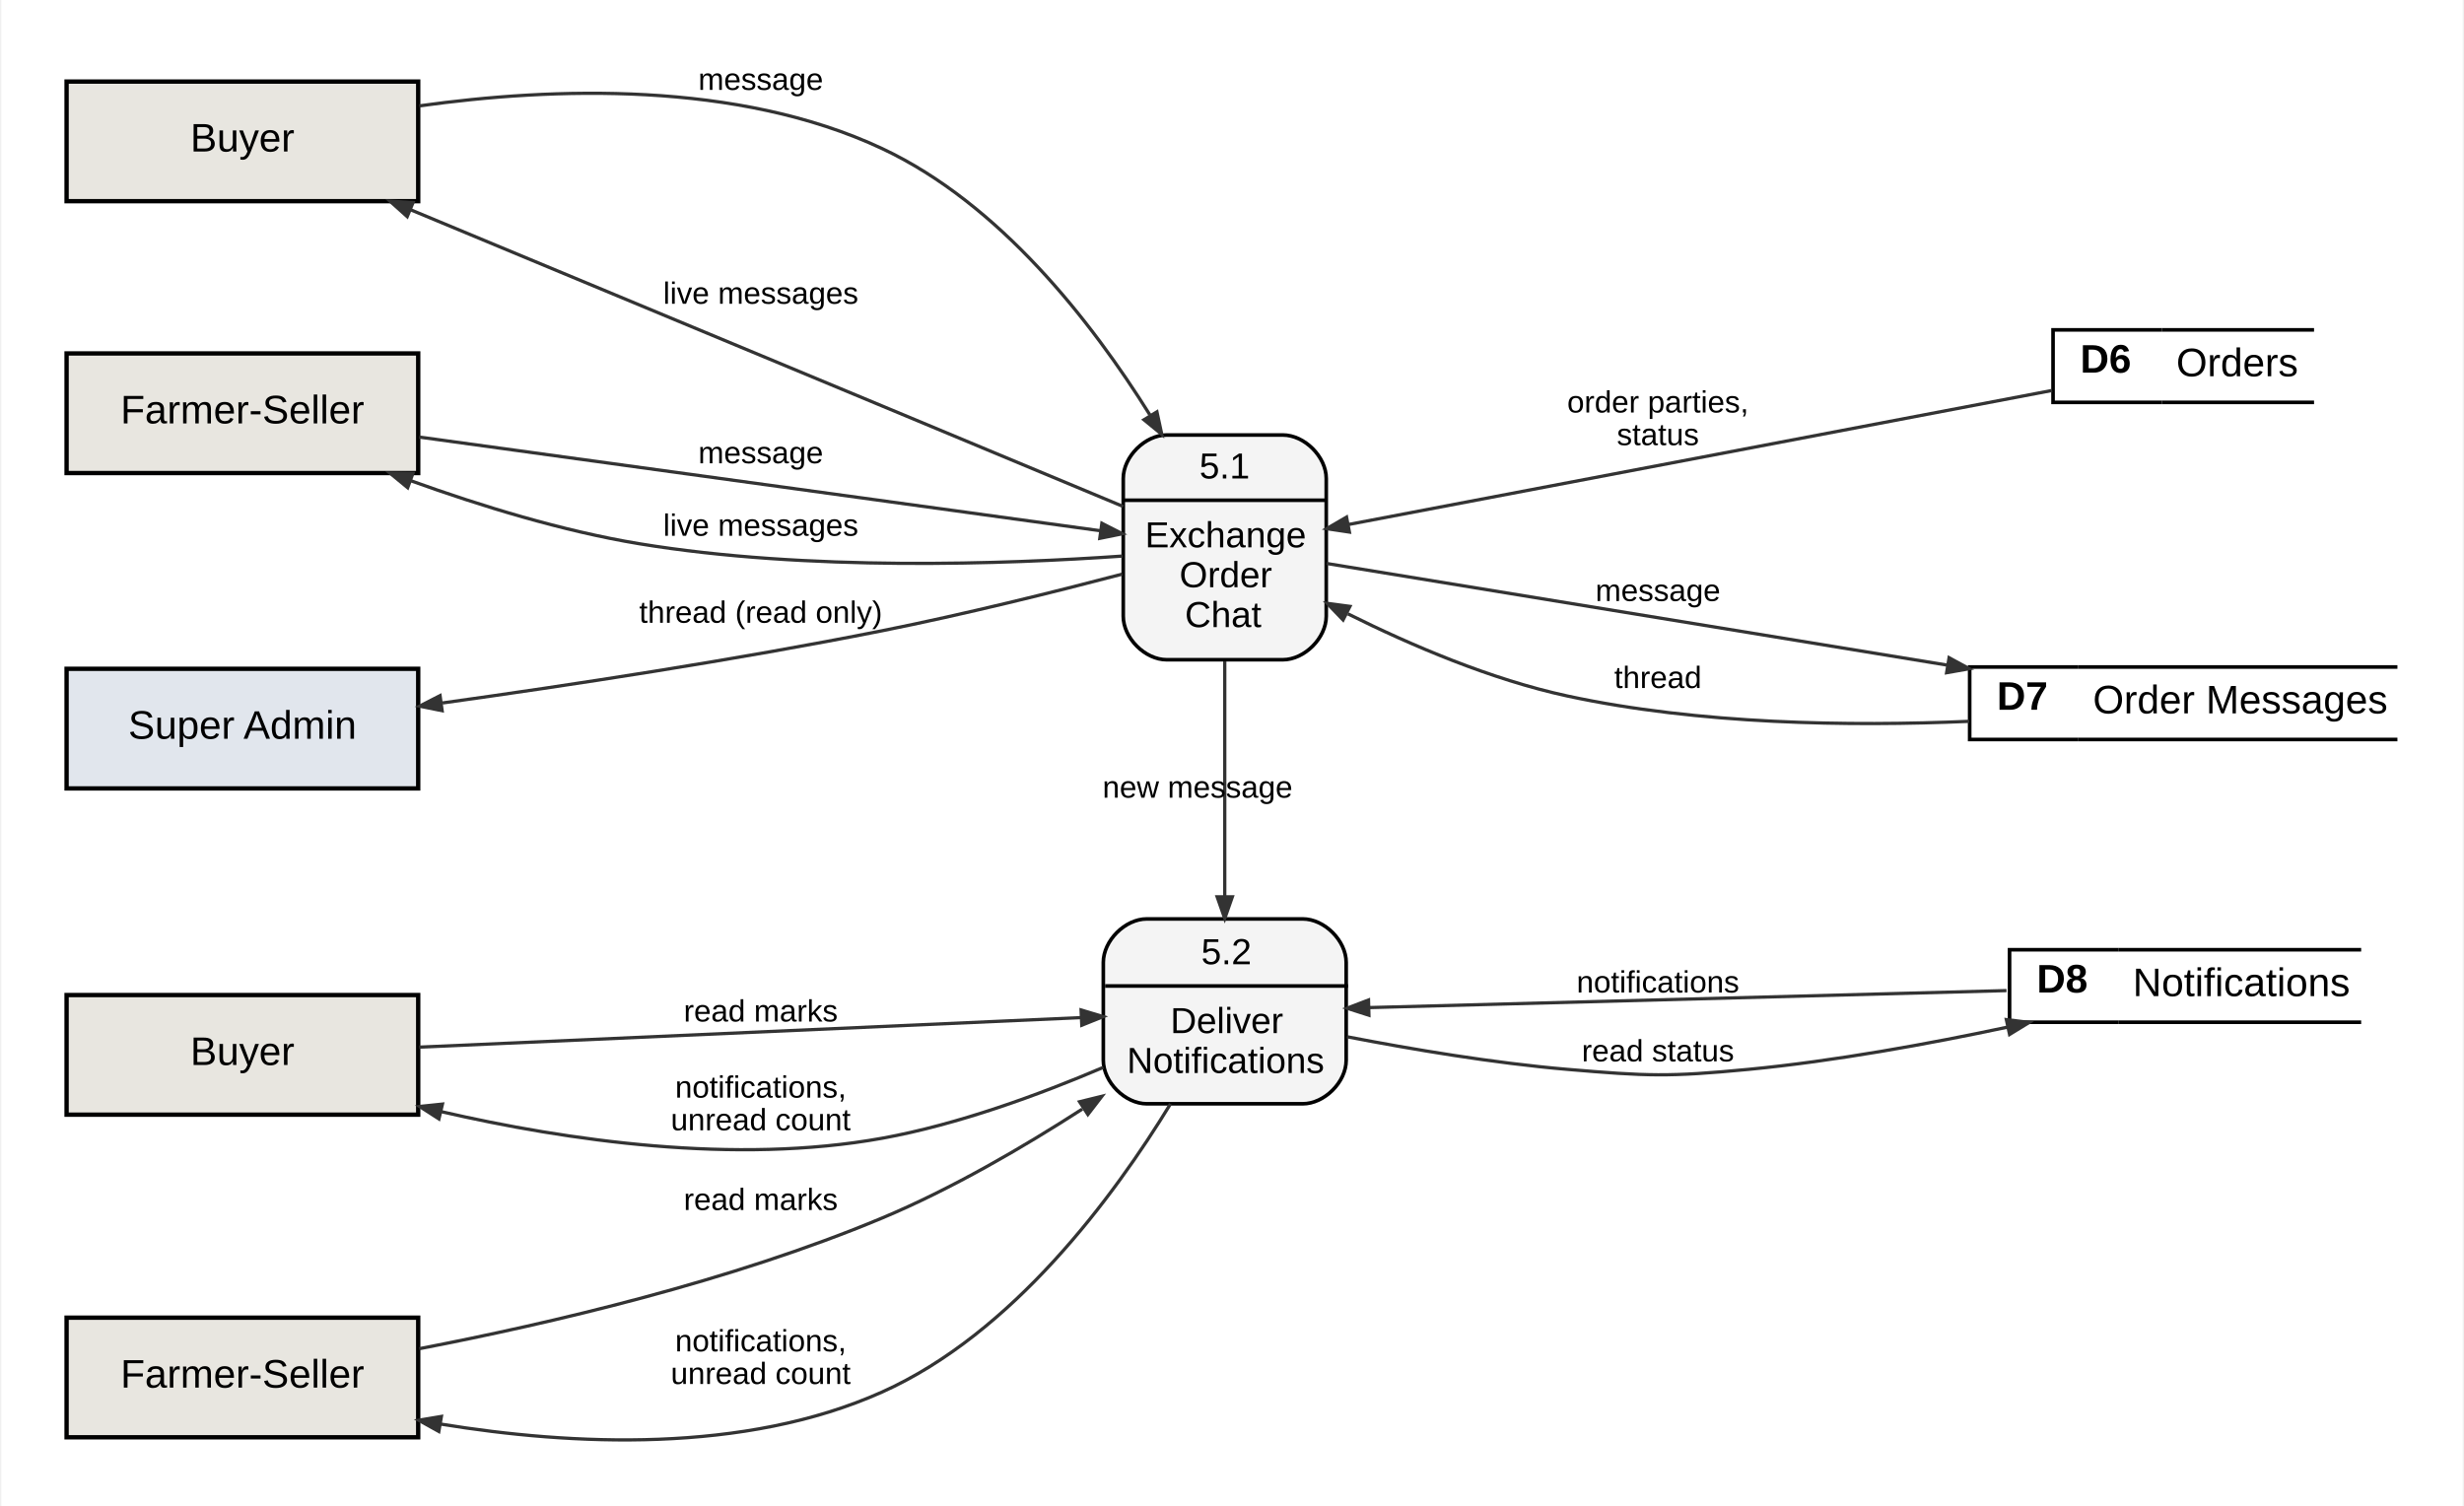
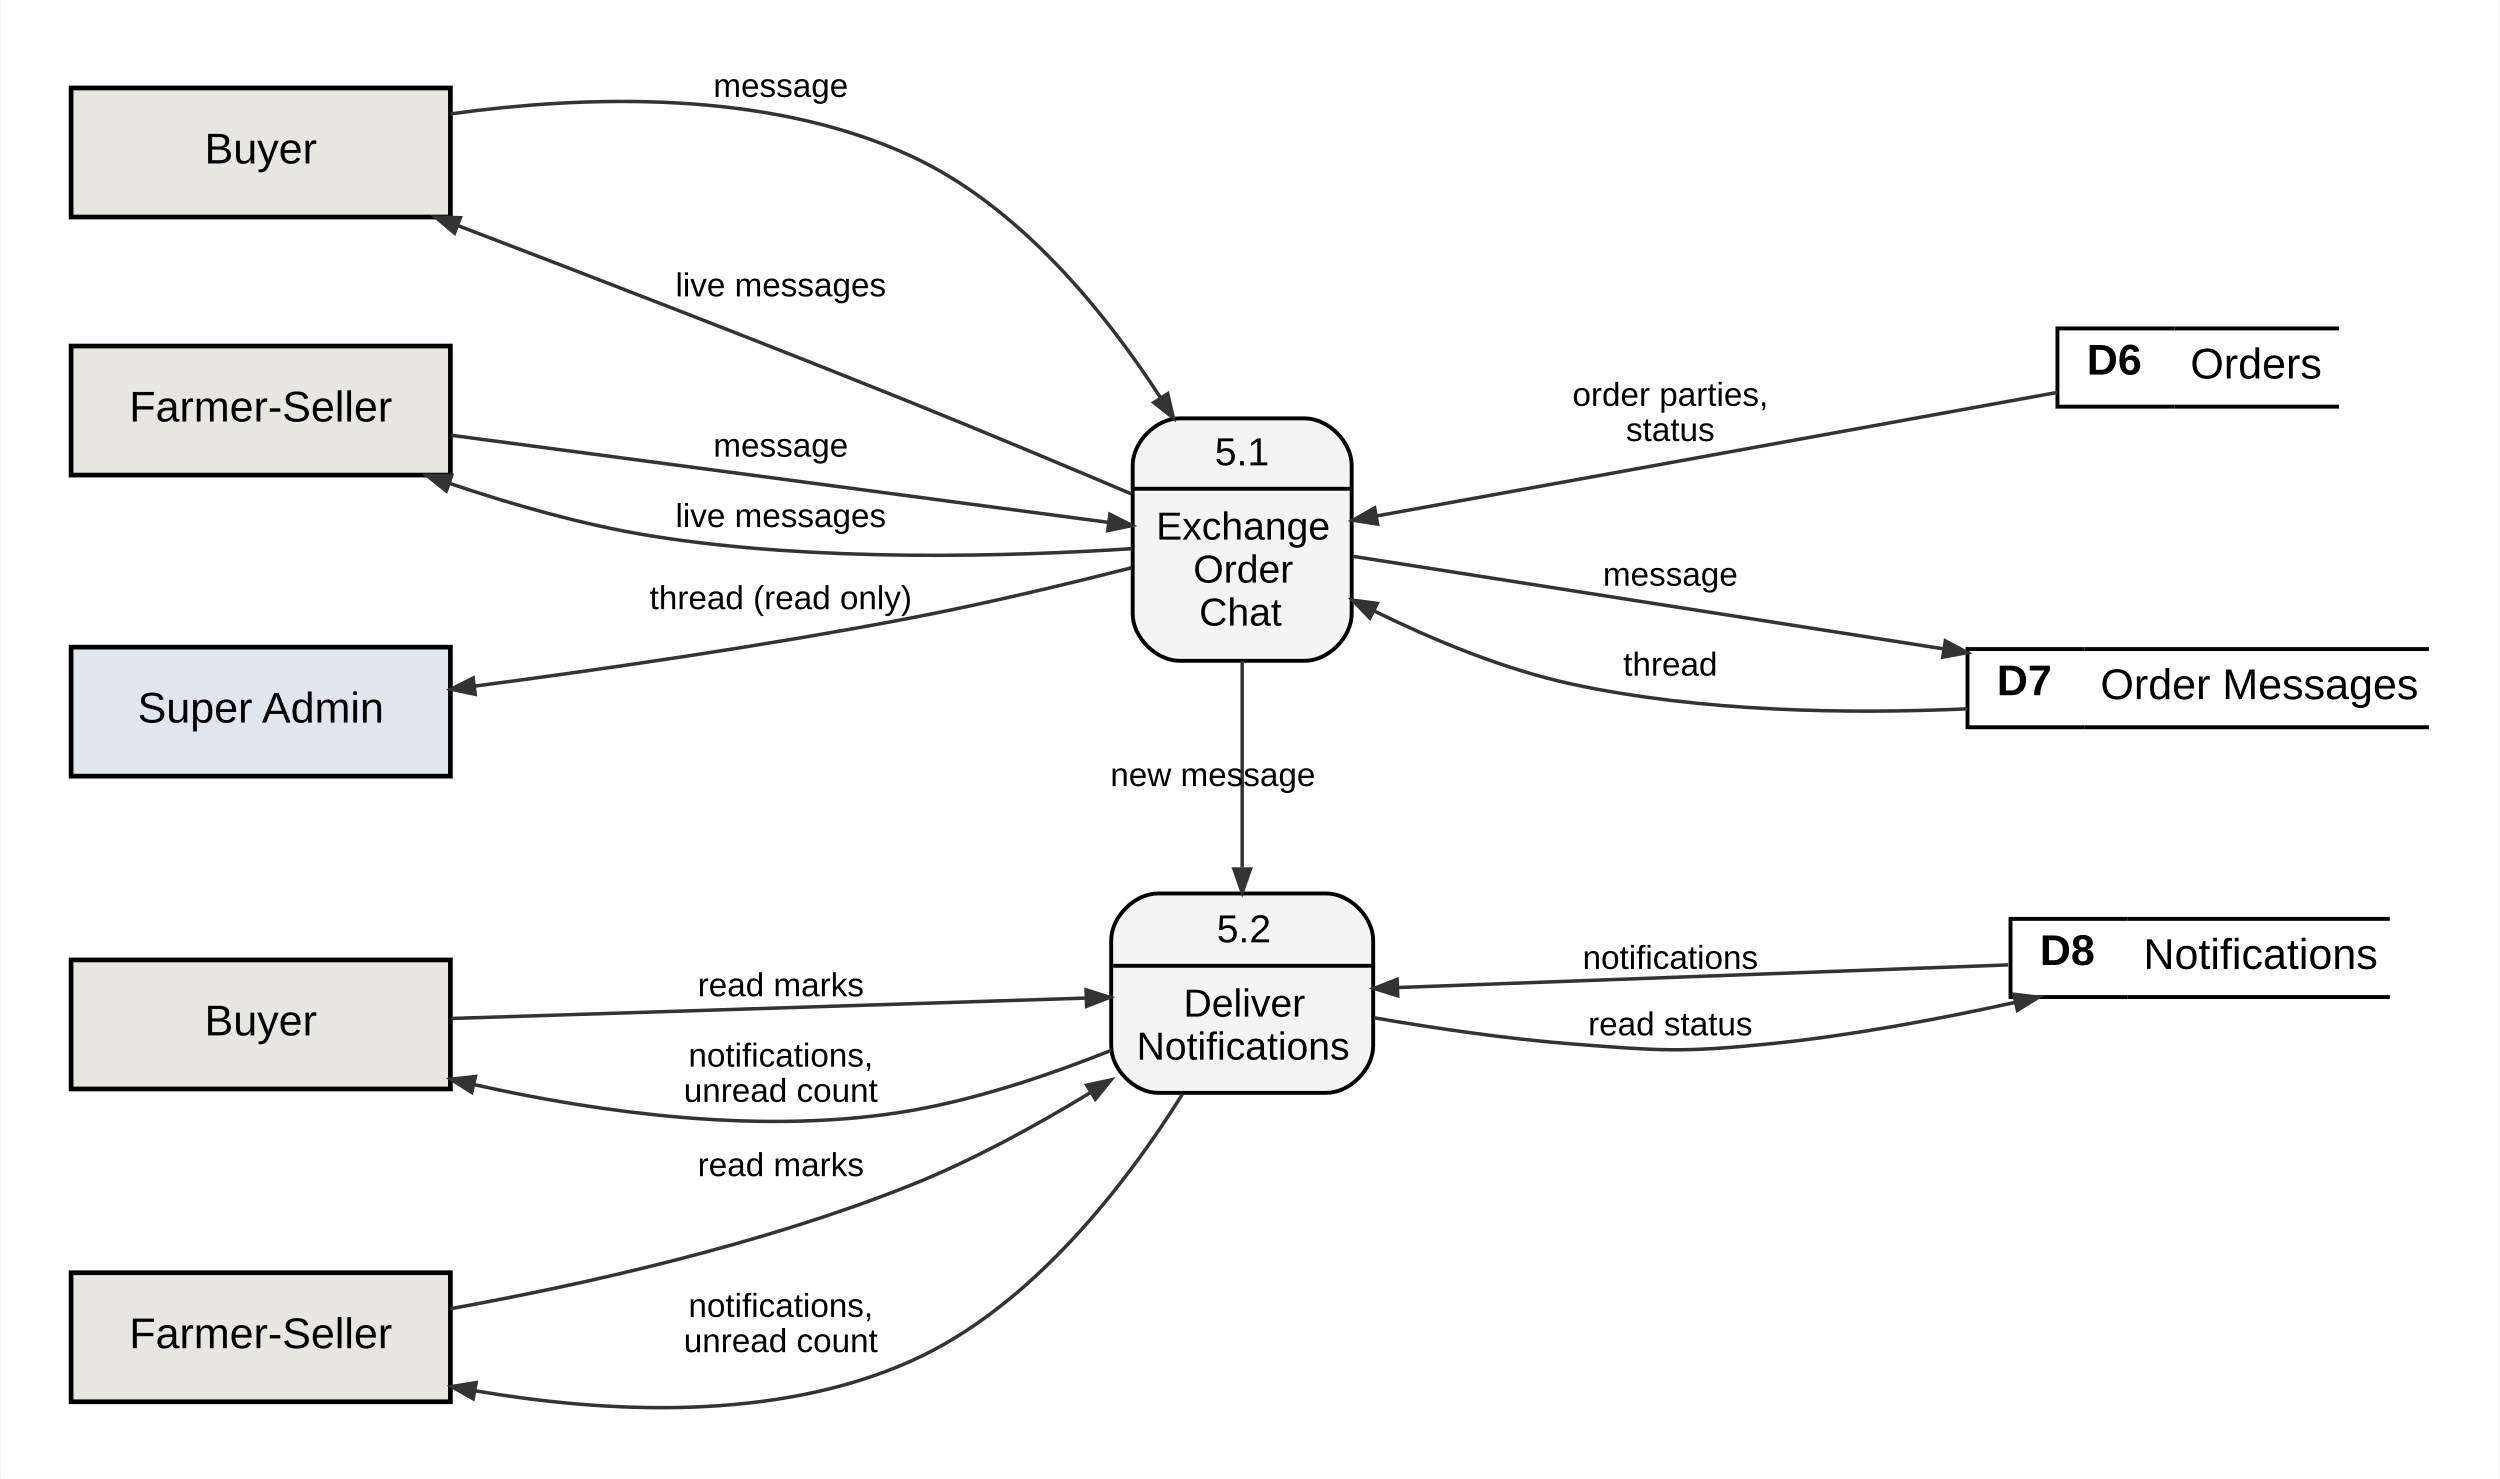
- <svg xmlns="http://www.w3.org/2000/svg" width="679pt" height="415pt" viewBox="0.00 0.00 679.00 415.45">
-   <g id="graph0" class="graph" transform="scale(1 1) rotate(0) translate(18 397.45)">
-     <line x1="86.00" y1="-341.95" x2="97.00" y2="-352.95" stroke="black" stroke-width="1.2" />
-     <line x1="86.00" y1="-266.95" x2="97.00" y2="-277.95" stroke="black" stroke-width="1.2" />
-     <line x1="86.00" y1="-89.95" x2="97.00" y2="-100.95" stroke="black" stroke-width="1.2" />
-     <line x1="86.00" y1="-0.95" x2="97.00" y2="-11.95" stroke="black" stroke-width="1.2" />
-     <polygon fill="white" stroke="transparent" points="-18,18 -18,-397.45 661,-397.45 661,18 -18,18" />
+ <svg xmlns="http://www.w3.org/2000/svg" width="639pt" height="378pt" viewBox="0.00 0.00 639.00 378.22">
+   <g id="graph0" class="graph" transform="scale(1 1) rotate(0) translate(18 360.22)">
+     <line x1="86.00" y1="-304.72" x2="97.00" y2="-315.72" stroke="black" stroke-width="1.2" />
+     <line x1="86.00" y1="-238.72" x2="97.00" y2="-249.72" stroke="black" stroke-width="1.2" />
+     <line x1="86.00" y1="-81.72" x2="97.00" y2="-92.72" stroke="black" stroke-width="1.2" />
+     <line x1="86.00" y1="-1.72" x2="97.00" y2="-12.72" stroke="black" stroke-width="1.2" />
+     <polygon fill="white" stroke="transparent" points="-18,18 -18,-360.22 621,-360.22 621,18 -18,18" />
    <g id="node1" class="node">
-       <path fill="#f4f4f4" stroke="transparent" d="M303.5,-215.45C303.5,-215.45 335.5,-215.45 335.5,-215.45 341.5,-215.45 347.5,-221.45 347.5,-227.45 347.5,-227.45 347.5,-265.45 347.5,-265.45 347.5,-271.45 341.5,-277.45 335.5,-277.45 335.5,-277.45 303.5,-277.45 303.5,-277.45 297.5,-277.45 291.5,-271.45 291.5,-265.45 291.5,-265.45 291.5,-227.45 291.5,-227.45 291.5,-221.45 297.5,-215.45 303.5,-215.45" />
-       <text text-anchor="start" x="312.5" y="-265.45" font-family="Liberation Sans" font-size="10.00">5.1</text>
-       <text text-anchor="start" x="297.5" y="-246.45" font-family="Liberation Sans" font-size="10.00">Exchange</text>
-       <text text-anchor="start" x="307" y="-235.45" font-family="Liberation Sans" font-size="10.00">Order</text>
-       <text text-anchor="start" x="308.5" y="-224.45" font-family="Liberation Sans" font-size="10.00">Chat</text>
-       <polygon fill="black" stroke="black" points="291.5,-259.45 291.5,-259.45 347.5,-259.45 347.5,-259.45 291.5,-259.45" />
-       <path fill="none" stroke="black" d="M303.5,-215.45C303.5,-215.45 335.5,-215.45 335.5,-215.45 341.5,-215.45 347.5,-221.45 347.5,-227.45 347.5,-227.45 347.5,-265.45 347.5,-265.45 347.5,-271.45 341.5,-277.45 335.5,-277.45 335.5,-277.45 303.5,-277.45 303.5,-277.45 297.5,-277.45 291.5,-271.45 291.5,-265.45 291.5,-265.45 291.5,-227.45 291.5,-227.45 291.5,-221.45 297.5,-215.45 303.5,-215.45" />
+       <path fill="#f4f4f4" stroke="transparent" d="M283.5,-191.22C283.5,-191.22 315.5,-191.22 315.5,-191.22 321.5,-191.22 327.5,-197.22 327.5,-203.22 327.5,-203.22 327.5,-241.22 327.5,-241.22 327.5,-247.22 321.5,-253.22 315.5,-253.22 315.5,-253.22 283.5,-253.22 283.5,-253.22 277.5,-253.22 271.5,-247.22 271.5,-241.22 271.5,-241.22 271.5,-203.22 271.5,-203.22 271.5,-197.22 277.5,-191.22 283.5,-191.22" />
+       <text text-anchor="start" x="292.5" y="-241.22" font-family="Liberation Sans" font-size="10.00">5.1</text>
+       <text text-anchor="start" x="277.5" y="-222.22" font-family="Liberation Sans" font-size="10.00">Exchange</text>
+       <text text-anchor="start" x="287" y="-211.22" font-family="Liberation Sans" font-size="10.00">Order</text>
+       <text text-anchor="start" x="288.5" y="-200.22" font-family="Liberation Sans" font-size="10.00">Chat</text>
+       <polygon fill="black" stroke="black" points="271.5,-235.22 271.5,-235.22 327.5,-235.22 327.5,-235.22 271.5,-235.22" />
+       <path fill="none" stroke="black" d="M283.5,-191.22C283.5,-191.22 315.5,-191.22 315.5,-191.22 321.5,-191.22 327.5,-197.22 327.5,-203.22 327.5,-203.22 327.5,-241.22 327.5,-241.22 327.5,-247.22 321.5,-253.22 315.5,-253.22 315.5,-253.22 283.5,-253.22 283.5,-253.22 277.5,-253.22 271.5,-247.22 271.5,-241.22 271.5,-241.22 271.5,-203.22 271.5,-203.22 271.5,-197.22 277.5,-191.22 283.5,-191.22" />
    </g>
    <g id="node4" class="node">
-       <polyline fill="none" stroke="black" points="578,-306.45 548,-306.45 548,-286.45 578,-286.45 " />
-       <text text-anchor="start" x="555.5" y="-294.65" font-family="Liberation Sans" font-weight="bold" font-size="11.00">D6</text>
-       <polyline fill="none" stroke="black" points="578,-286.45 620,-286.45 " />
-       <polyline fill="none" stroke="black" points="620,-306.45 578,-306.45 " />
-       <text text-anchor="start" x="582" y="-293.65" font-family="Liberation Sans" font-size="11.00">Orders</text>
+       <polyline fill="none" stroke="black" points="538,-276.22 508,-276.22 508,-256.22 538,-256.22 " />
+       <text text-anchor="start" x="515.5" y="-264.42" font-family="Liberation Sans" font-weight="bold" font-size="11.00">D6</text>
+       <polyline fill="none" stroke="black" points="538,-256.22 580,-256.22 " />
+       <polyline fill="none" stroke="black" points="580,-276.22 538,-276.22 " />
+       <text text-anchor="start" x="542" y="-263.42" font-family="Liberation Sans" font-size="11.00">Orders</text>
    </g>
    <g id="edge3" class="edge">
-       <path fill="none" stroke="#333333" stroke-width="0.9" d="M353.74,-252.78C403.48,-262.26 496.87,-280.04 547.75,-289.74" />
-       <polygon fill="#333333" stroke="#333333" stroke-width="0.9" points="353.89,-250.67 347.6,-251.61 353.1,-254.8 353.89,-250.67" />
-       <text text-anchor="middle" x="439" y="-283.65" font-family="Liberation Sans" font-size="8.50">order parties,</text>
-       <text text-anchor="middle" x="439" y="-274.65" font-family="Liberation Sans" font-size="8.50">status</text>
+       <path fill="none" stroke="#333333" stroke-width="0.9" d="M333.78,-228.25C379.49,-236.55 461.32,-251.4 507.94,-259.86" />
+       <polygon fill="#333333" stroke="#333333" stroke-width="0.9" points="334.12,-226.18 327.85,-227.18 333.38,-230.32 334.12,-226.18" />
+       <text text-anchor="middle" x="409" y="-256.42" font-family="Liberation Sans" font-size="8.50">order parties,</text>
+       <text text-anchor="middle" x="409" y="-247.42" font-family="Liberation Sans" font-size="8.50">status</text>
    </g>
    <g id="node5" class="node">
-       <polyline fill="none" stroke="black" points="555,-213.45 525,-213.45 525,-193.45 555,-193.45 " />
-       <text text-anchor="start" x="532.5" y="-201.65" font-family="Liberation Sans" font-weight="bold" font-size="11.00">D7</text>
-       <polyline fill="none" stroke="black" points="555,-193.45 643,-193.45 " />
-       <polyline fill="none" stroke="black" points="643,-213.45 555,-213.45 " />
-       <text text-anchor="start" x="559" y="-200.65" font-family="Liberation Sans" font-size="11.00">Order Messages</text>
+       <polyline fill="none" stroke="black" points="515,-194.22 485,-194.22 485,-174.22 515,-174.22 " />
+       <text text-anchor="start" x="492.5" y="-182.42" font-family="Liberation Sans" font-weight="bold" font-size="11.00">D7</text>
+       <polyline fill="none" stroke="black" points="515,-174.22 603,-174.22 " />
+       <polyline fill="none" stroke="black" points="603,-194.22 515,-194.22 " />
+       <text text-anchor="start" x="519" y="-181.42" font-family="Liberation Sans" font-size="11.00">Order Messages</text>
    </g>
    <g id="edge4" class="edge">
-       <path fill="none" stroke="#333333" stroke-width="0.9" d="M347.6,-242.01C387.65,-235.45 463.8,-222.98 518.66,-213.99" />
-       <polygon fill="#333333" stroke="#333333" stroke-width="0.9" points="519.32,-216.01 524.9,-212.97 518.64,-211.87 519.32,-216.01" />
-       <text text-anchor="middle" x="439" y="-231.65" font-family="Liberation Sans" font-size="8.50">message</text>
+       <path fill="none" stroke="#333333" stroke-width="0.9" d="M327.85,-217.93C364.2,-212.24 429.55,-201.99 478.73,-194.29" />
+       <polygon fill="#333333" stroke="#333333" stroke-width="0.9" points="479.34,-196.32 484.95,-193.31 478.69,-192.17 479.34,-196.32" />
+       <text text-anchor="middle" x="409" y="-210.42" font-family="Liberation Sans" font-size="8.50">message</text>
    </g>
    <g id="edge5" class="edge">
-       <path fill="none" stroke="#333333" stroke-width="0.9" d="M353.47,-228.11C370.9,-219.43 392.99,-209.99 414,-205.45 450.28,-197.62 491.97,-197.04 524.87,-198.46" />
-       <polygon fill="#333333" stroke="#333333" stroke-width="0.9" points="352.14,-226.43 347.74,-231.01 354.04,-230.17 352.14,-226.43" />
-       <text text-anchor="middle" x="439" y="-207.65" font-family="Liberation Sans" font-size="8.50">thread</text>
+       <path fill="none" stroke="#333333" stroke-width="0.9" d="M333.11,-204.03C348.13,-196.65 366.47,-188.99 384,-185.22 416.93,-178.14 454.58,-177.58 484.98,-178.94" />
+       <polygon fill="#333333" stroke="#333333" stroke-width="0.9" points="332.16,-202.15 327.74,-206.72 334.05,-205.91 332.16,-202.15" />
+       <text text-anchor="middle" x="409" y="-187.42" font-family="Liberation Sans" font-size="8.50">thread</text>
    </g>
    <g id="node7" class="node">
-       <path fill="#f4f4f4" stroke="transparent" d="M298,-92.95C298,-92.95 341,-92.95 341,-92.95 347,-92.95 353,-98.95 353,-104.95 353,-104.95 353,-131.95 353,-131.95 353,-137.95 347,-143.95 341,-143.95 341,-143.95 298,-143.95 298,-143.95 292,-143.95 286,-137.95 286,-131.95 286,-131.95 286,-104.95 286,-104.95 286,-98.95 292,-92.95 298,-92.95" />
-       <text text-anchor="start" x="313" y="-131.45" font-family="Liberation Sans" font-size="10.00">5.2</text>
-       <text text-anchor="start" x="304.5" y="-112.45" font-family="Liberation Sans" font-size="10.00">Deliver</text>
-       <text text-anchor="start" x="292.5" y="-101.45" font-family="Liberation Sans" font-size="10.00">Notifications</text>
-       <polygon fill="black" stroke="black" points="286.5,-125.45 286.5,-125.45 353.5,-125.45 353.5,-125.45 286.5,-125.45" />
-       <path fill="none" stroke="black" d="M298,-92.95C298,-92.95 341,-92.95 341,-92.95 347,-92.95 353,-98.95 353,-104.95 353,-104.95 353,-131.95 353,-131.95 353,-137.95 347,-143.95 341,-143.95 341,-143.95 298,-143.95 298,-143.95 292,-143.95 286,-137.95 286,-131.95 286,-131.95 286,-104.95 286,-104.95 286,-98.95 292,-92.95 298,-92.95" />
+       <path fill="#f4f4f4" stroke="transparent" d="M278,-80.72C278,-80.72 321,-80.72 321,-80.72 327,-80.72 333,-86.72 333,-92.72 333,-92.72 333,-119.72 333,-119.72 333,-125.72 327,-131.72 321,-131.72 321,-131.72 278,-131.72 278,-131.72 272,-131.72 266,-125.72 266,-119.72 266,-119.72 266,-92.72 266,-92.72 266,-86.72 272,-80.72 278,-80.72" />
+       <text text-anchor="start" x="293" y="-119.22" font-family="Liberation Sans" font-size="10.00">5.2</text>
+       <text text-anchor="start" x="284.5" y="-100.22" font-family="Liberation Sans" font-size="10.00">Deliver</text>
+       <text text-anchor="start" x="272.5" y="-89.22" font-family="Liberation Sans" font-size="10.00">Notifications</text>
+       <polygon fill="black" stroke="black" points="266.5,-113.22 266.5,-113.22 333.5,-113.22 333.5,-113.22 266.5,-113.22" />
+       <path fill="none" stroke="black" d="M278,-80.72C278,-80.72 321,-80.72 321,-80.72 327,-80.72 333,-86.72 333,-92.72 333,-92.72 333,-119.72 333,-119.72 333,-125.72 327,-131.72 321,-131.72 321,-131.72 278,-131.72 278,-131.72 272,-131.72 266,-125.72 266,-119.72 266,-119.72 266,-92.72 266,-92.72 266,-86.72 272,-80.72 278,-80.72" />
    </g>
    <g id="edge9" class="edge">
-       <path fill="none" stroke="#333333" stroke-width="0.9" d="M319.5,-215.01C319.5,-195.32 319.5,-170.02 319.5,-150.25" />
-       <polygon fill="#333333" stroke="#333333" stroke-width="0.9" points="321.6,-150.05 319.5,-144.05 317.4,-150.05 321.6,-150.05" />
-       <text text-anchor="middle" x="312" y="-177.4" font-family="Liberation Sans" font-size="8.50">new message</text>
+       <path fill="none" stroke="#333333" stroke-width="0.9" d="M299.5,-191.18C299.5,-174.84 299.5,-154.83 299.5,-138.33" />
+       <polygon fill="#333333" stroke="#333333" stroke-width="0.9" points="301.6,-137.96 299.5,-131.96 297.4,-137.96 301.6,-137.96" />
+       <text text-anchor="middle" x="292" y="-159.17" font-family="Liberation Sans" font-size="8.50">new message</text>
    </g>
    <g id="node2" class="node">
-       <polygon fill="#e8e6e0" stroke="black" stroke-width="1.2" points="97,-374.95 0,-374.95 0,-341.95 97,-341.95 97,-374.95" />
-       <text text-anchor="middle" x="48.5" y="-355.65" font-family="Liberation Sans" font-size="11.00">Buyer</text>
+       <polygon fill="#e8e6e0" stroke="black" stroke-width="1.2" points="97,-337.72 0,-337.72 0,-304.72 97,-304.72 97,-337.72" />
+       <text text-anchor="middle" x="48.5" y="-318.42" font-family="Liberation Sans" font-size="11.00">Buyer</text>
    </g>
    <g id="edge1" class="edge">
-       <path fill="none" stroke="#333333" stroke-width="0.9" d="M97.31,-368.24C134.01,-373.37 185,-375.22 225,-356.45 257.41,-341.24 282.76,-308.76 298.84,-283.01" />
-       <polygon fill="#333333" stroke="#333333" stroke-width="0.9" points="300.79,-283.84 302.13,-277.63 297.21,-281.65 300.79,-283.84" />
-       <text text-anchor="middle" x="191.5" y="-372.65" font-family="Liberation Sans" font-size="8.50">message</text>
+       <path fill="none" stroke="#333333" stroke-width="0.9" d="M97.09,-331.09C131.46,-335.87 178.14,-337.37 215,-320.22 242.39,-307.47 264.14,-280.86 278.56,-258.59" />
+       <polygon fill="#333333" stroke="#333333" stroke-width="0.9" points="280.46,-259.52 281.89,-253.32 276.91,-257.27 280.46,-259.52" />
+       <text text-anchor="middle" x="181.5" y="-335.42" font-family="Liberation Sans" font-size="8.50">message</text>
    </g>
    <g id="edge6" class="edge">
-       <path fill="none" stroke="#333333" stroke-width="0.9" d="M94.79,-339.63C130.23,-324.89 180.76,-303.88 225,-285.45 247.41,-276.12 272.83,-265.51 291.5,-257.72" />
-       <polygon fill="#333333" stroke="#333333" stroke-width="0.9" points="93.97,-337.69 89.23,-341.94 95.58,-341.57 93.97,-337.69" />
-       <text text-anchor="middle" x="191.5" y="-313.65" font-family="Liberation Sans" font-size="8.50">live messages</text>
+       <path fill="none" stroke="#333333" stroke-width="0.9" d="M98.79,-302.57C131.78,-289.99 176.1,-272.89 215,-257.22 233.81,-249.64 254.86,-240.81 271.13,-233.92" />
+       <polygon fill="#333333" stroke="#333333" stroke-width="0.9" points="98.05,-300.6 93.19,-304.7 99.54,-304.53 98.05,-300.6" />
+       <text text-anchor="middle" x="181.5" y="-284.42" font-family="Liberation Sans" font-size="8.50">live messages</text>
    </g>
    <g id="node3" class="node">
-       <polygon fill="#e8e6e0" stroke="black" stroke-width="1.2" points="97,-299.95 0,-299.95 0,-266.95 97,-266.95 97,-299.95" />
-       <text text-anchor="middle" x="48.5" y="-280.65" font-family="Liberation Sans" font-size="11.00">Farmer-Seller</text>
+       <polygon fill="#e8e6e0" stroke="black" stroke-width="1.2" points="97,-271.72 0,-271.72 0,-238.72 97,-238.72 97,-271.72" />
+       <text text-anchor="middle" x="48.5" y="-252.42" font-family="Liberation Sans" font-size="11.00">Farmer-Seller</text>
    </g>
    <g id="edge2" class="edge">
-       <path fill="none" stroke="#333333" stroke-width="0.9" d="M97.28,-276.88C151.32,-269.45 237.92,-257.54 285.14,-251.04" />
-       <polygon fill="#333333" stroke="#333333" stroke-width="0.9" points="285.6,-253.1 291.26,-250.2 285.03,-248.94 285.6,-253.1" />
-       <text text-anchor="middle" x="191.5" y="-269.65" font-family="Liberation Sans" font-size="8.50">message</text>
+       <path fill="none" stroke="#333333" stroke-width="0.9" d="M97.22,-248.89C146.48,-242.36 222.05,-232.35 265.21,-226.63" />
+       <polygon fill="#333333" stroke="#333333" stroke-width="0.9" points="265.67,-228.69 271.34,-225.82 265.12,-224.52 265.67,-228.69" />
+       <text text-anchor="middle" x="181.5" y="-243.42" font-family="Liberation Sans" font-size="8.50">message</text>
    </g>
    <g id="edge7" class="edge">
-       <path fill="none" stroke="#333333" stroke-width="0.9" d="M95,-264.82C114.11,-257.93 136.79,-250.95 158,-247.45 204.33,-239.82 259.2,-241.8 291.3,-244.05" />
-       <polygon fill="#333333" stroke="#333333" stroke-width="0.9" points="94.1,-262.91 89.19,-266.95 95.54,-266.85 94.1,-262.91" />
-       <text text-anchor="middle" x="191.5" y="-249.65" font-family="Liberation Sans" font-size="8.50">live messages</text>
+       <path fill="none" stroke="#333333" stroke-width="0.9" d="M96.77,-236.6C112.78,-231.18 130.93,-225.98 148,-223.22 190.69,-216.31 241.08,-217.92 271.38,-219.91" />
+       <polygon fill="#333333" stroke="#333333" stroke-width="0.9" points="95.96,-234.66 90.98,-238.61 97.33,-238.63 95.96,-234.66" />
+       <text text-anchor="middle" x="181.5" y="-225.42" font-family="Liberation Sans" font-size="8.50">live messages</text>
    </g>
    <g id="node6" class="node">
-       <polygon fill="#e1e6ed" stroke="black" stroke-width="1.2" points="97,-212.95 0,-212.95 0,-179.95 97,-179.95 97,-212.95" />
-       <text text-anchor="middle" x="48.5" y="-193.65" font-family="Liberation Sans" font-size="11.00">Super Admin</text>
+       <polygon fill="#e1e6ed" stroke="black" stroke-width="1.2" points="97,-194.72 0,-194.72 0,-161.72 97,-161.72 97,-194.72" />
+       <text text-anchor="middle" x="48.5" y="-175.42" font-family="Liberation Sans" font-size="11.00">Super Admin</text>
    </g>
    <g id="edge8" class="edge">
-       <path fill="none" stroke="#333333" stroke-width="0.9" d="M103.73,-203.53C138.52,-208.38 184.59,-215.39 225,-223.45 247.46,-227.93 272.66,-234.2 291.23,-239.07" />
-       <polygon fill="#333333" stroke="#333333" stroke-width="0.9" points="103.6,-201.39 97.37,-202.65 103.03,-205.55 103.6,-201.39" />
-       <text text-anchor="middle" x="191.5" y="-225.65" font-family="Liberation Sans" font-size="8.50">thread (read only)</text>
+       <path fill="none" stroke="#333333" stroke-width="0.9" d="M103.08,-184.73C135.58,-188.99 177.82,-195.08 215,-202.22 233.89,-205.84 254.94,-210.89 271.18,-215.01" />
+       <polygon fill="#333333" stroke="#333333" stroke-width="0.9" points="103.35,-182.65 97.13,-183.96 102.81,-186.81 103.35,-182.65" />
+       <text text-anchor="middle" x="181.5" y="-204.42" font-family="Liberation Sans" font-size="8.50">thread (read only)</text>
    </g>
    <g id="node10" class="node">
-       <polyline fill="none" stroke="black" points="566,-135.45 536,-135.45 536,-115.45 566,-115.45 " />
-       <text text-anchor="start" x="543.5" y="-123.65" font-family="Liberation Sans" font-weight="bold" font-size="11.00">D8</text>
-       <polyline fill="none" stroke="black" points="566,-115.45 633,-115.45 " />
-       <polyline fill="none" stroke="black" points="633,-135.45 566,-135.45 " />
-       <text text-anchor="start" x="570" y="-122.65" font-family="Liberation Sans" font-size="11.00">Notifications</text>
+       <polyline fill="none" stroke="black" points="526,-125.22 496,-125.22 496,-105.22 526,-105.22 " />
+       <text text-anchor="start" x="503.5" y="-113.42" font-family="Liberation Sans" font-weight="bold" font-size="11.00">D8</text>
+       <polyline fill="none" stroke="black" points="526,-105.22 593,-105.22 " />
+       <polyline fill="none" stroke="black" points="593,-125.22 526,-125.22 " />
+       <text text-anchor="start" x="530" y="-112.42" font-family="Liberation Sans" font-size="11.00">Notifications</text>
    </g>
    <g id="edge10" class="edge">
-       <path fill="none" stroke="#333333" stroke-width="0.9" d="M359.32,-119.49C406.1,-120.73 484.68,-122.83 535.16,-124.18" />
-       <polygon fill="#333333" stroke="#333333" stroke-width="0.9" points="359.27,-117.38 353.22,-119.32 359.16,-121.58 359.27,-117.38" />
-       <text text-anchor="middle" x="439" y="-123.65" font-family="Liberation Sans" font-size="8.50">notifications</text>
+       <path fill="none" stroke="#333333" stroke-width="0.9" d="M339.27,-107.66C381.71,-109.23 449.77,-111.76 495.41,-113.45" />
+       <polygon fill="#333333" stroke="#333333" stroke-width="0.9" points="339.28,-105.55 333.2,-107.43 339.12,-109.75 339.28,-105.55" />
+       <text text-anchor="middle" x="409" y="-112.42" font-family="Liberation Sans" font-size="8.50">notifications</text>
    </g>
    <g id="edge13" class="edge">
-       <path fill="none" stroke="#333333" stroke-width="0.9" d="M353.21,-111.45C371.08,-107.99 393.65,-104.18 414,-102.45 436.14,-100.57 441.88,-100.33 464,-102.45 487.74,-104.72 513.79,-109.49 535.44,-114.1" />
-       <polygon fill="#333333" stroke="#333333" stroke-width="0.9" points="535.12,-116.18 541.43,-115.4 536.01,-112.08 535.12,-116.18" />
-       <text text-anchor="middle" x="439" y="-104.65" font-family="Liberation Sans" font-size="8.50">read status</text>
+       <path fill="none" stroke="#333333" stroke-width="0.9" d="M333.28,-99.91C348.62,-97.27 367.18,-94.52 384,-93.22 406.16,-91.5 411.89,-91.01 434,-93.22 454.98,-95.31 477.89,-99.62 497.27,-103.88" />
+       <polygon fill="#333333" stroke="#333333" stroke-width="0.9" points="496.86,-105.94 503.17,-105.19 497.77,-101.84 496.86,-105.94" />
+       <text text-anchor="middle" x="409" y="-95.42" font-family="Liberation Sans" font-size="8.50">read status</text>
    </g>
    <g id="node8" class="node">
-       <polygon fill="#e8e6e0" stroke="black" stroke-width="1.2" points="97,-122.95 0,-122.95 0,-89.95 97,-89.95 97,-122.95" />
-       <text text-anchor="middle" x="48.5" y="-103.65" font-family="Liberation Sans" font-size="11.00">Buyer</text>
+       <polygon fill="#e8e6e0" stroke="black" stroke-width="1.2" points="97,-114.72 0,-114.72 0,-81.72 97,-81.72 97,-114.72" />
+       <text text-anchor="middle" x="48.5" y="-95.42" font-family="Liberation Sans" font-size="11.00">Buyer</text>
    </g>
    <g id="edge11" class="edge">
-       <path fill="none" stroke="#333333" stroke-width="0.9" d="M97.28,-108.58C149.3,-110.9 231.48,-114.57 279.68,-116.72" />
-       <polygon fill="#333333" stroke="#333333" stroke-width="0.9" points="279.87,-118.83 285.96,-117 280.06,-114.63 279.87,-118.83" />
-       <text text-anchor="middle" x="191.5" y="-115.65" font-family="Liberation Sans" font-size="8.50">read marks</text>
+       <path fill="none" stroke="#333333" stroke-width="0.9" d="M97.22,-99.75C144.42,-101.27 215.79,-103.56 259.64,-104.97" />
+       <polygon fill="#333333" stroke="#333333" stroke-width="0.9" points="259.58,-107.07 265.64,-105.16 259.71,-102.87 259.58,-107.07" />
+       <text text-anchor="middle" x="181.5" y="-105.42" font-family="Liberation Sans" font-size="8.50">read marks</text>
    </g>
    <g id="edge14" class="edge">
-       <path fill="none" stroke="#333333" stroke-width="0.9" d="M103.3,-90.8C138.13,-82.78 184.41,-76.1 225,-83.45 245.98,-87.25 268.38,-95.48 286,-103" />
-       <polygon fill="#333333" stroke="#333333" stroke-width="0.9" points="102.72,-88.78 97.37,-92.21 103.69,-92.87 102.72,-88.78" />
-       <text text-anchor="middle" x="191.5" y="-94.65" font-family="Liberation Sans" font-size="8.50">notifications,</text>
-       <text text-anchor="middle" x="191.5" y="-85.65" font-family="Liberation Sans" font-size="8.50">unread count</text>
+       <path fill="none" stroke="#333333" stroke-width="0.9" d="M103.04,-82.84C135.53,-75.56 177.77,-69.73 215,-76.22 232.3,-79.23 250.75,-85.51 265.9,-91.55" />
+       <polygon fill="#333333" stroke="#333333" stroke-width="0.9" points="102.47,-80.82 97.1,-84.21 103.41,-84.91 102.47,-80.82" />
+       <text text-anchor="middle" x="181.5" y="-87.42" font-family="Liberation Sans" font-size="8.50">notifications,</text>
+       <text text-anchor="middle" x="181.5" y="-78.42" font-family="Liberation Sans" font-size="8.50">unread count</text>
    </g>
    <g id="node9" class="node">
-       <polygon fill="#e8e6e0" stroke="black" stroke-width="1.2" points="97,-33.95 0,-33.95 0,-0.95 97,-0.95 97,-33.95" />
-       <text text-anchor="middle" x="48.5" y="-14.65" font-family="Liberation Sans" font-size="11.00">Farmer-Seller</text>
+       <polygon fill="#e8e6e0" stroke="black" stroke-width="1.2" points="97,-34.72 0,-34.72 0,-1.72 97,-1.72 97,-34.72" />
+       <text text-anchor="middle" x="48.5" y="-15.42" font-family="Liberation Sans" font-size="11.00">Farmer-Seller</text>
    </g>
    <g id="edge12" class="edge">
-       <path fill="none" stroke="#333333" stroke-width="0.9" d="M97.3,-25.39C133.31,-32.32 183.42,-44.04 225,-61.45 244.06,-69.43 263.8,-80.92 280.19,-91.49" />
-       <polygon fill="#333333" stroke="#333333" stroke-width="0.9" points="279.45,-93.51 285.62,-95.03 281.74,-89.99 279.45,-93.51" />
-       <text text-anchor="middle" x="191.5" y="-63.65" font-family="Liberation Sans" font-size="8.50">read marks</text>
+       <path fill="none" stroke="#333333" stroke-width="0.9" d="M97.02,-25.52C130.74,-31.62 176.64,-41.85 215,-57.22 230.56,-63.45 246.68,-72.27 260.55,-80.71" />
+       <polygon fill="#333333" stroke="#333333" stroke-width="0.9" points="259.74,-82.68 265.95,-84.04 261.95,-79.1 259.74,-82.68" />
+       <text text-anchor="middle" x="181.5" y="-59.42" font-family="Liberation Sans" font-size="8.50">read marks</text>
    </g>
    <g id="edge15" class="edge">
-       <path fill="none" stroke="#333333" stroke-width="0.9" d="M103.26,-4.59C139.27,1.29 186.88,3.65 225,-13.45 261.08,-29.63 288.94,-67.38 304.53,-92.92" />
-       <polygon fill="#333333" stroke="#333333" stroke-width="0.9" points="102.69,-2.56 97.13,-5.65 103.4,-6.7 102.69,-2.56" />
-       <text text-anchor="middle" x="191.5" y="-24.65" font-family="Liberation Sans" font-size="8.50">notifications,</text>
-       <text text-anchor="middle" x="191.5" y="-15.65" font-family="Liberation Sans" font-size="8.50">unread count</text>
+       <path fill="none" stroke="#333333" stroke-width="0.9" d="M103.45,-4.51C136.98,1.23 180.19,3.42 215,-12.22 245.86,-26.08 269.96,-57.62 284.18,-80.34" />
+       <polygon fill="#333333" stroke="#333333" stroke-width="0.9" points="102.83,-2.48 97.3,-5.61 103.58,-6.62 102.83,-2.48" />
+       <text text-anchor="middle" x="181.5" y="-23.42" font-family="Liberation Sans" font-size="8.50">notifications,</text>
+       <text text-anchor="middle" x="181.5" y="-14.42" font-family="Liberation Sans" font-size="8.50">unread count</text>
    </g>
  </g>
</svg>
